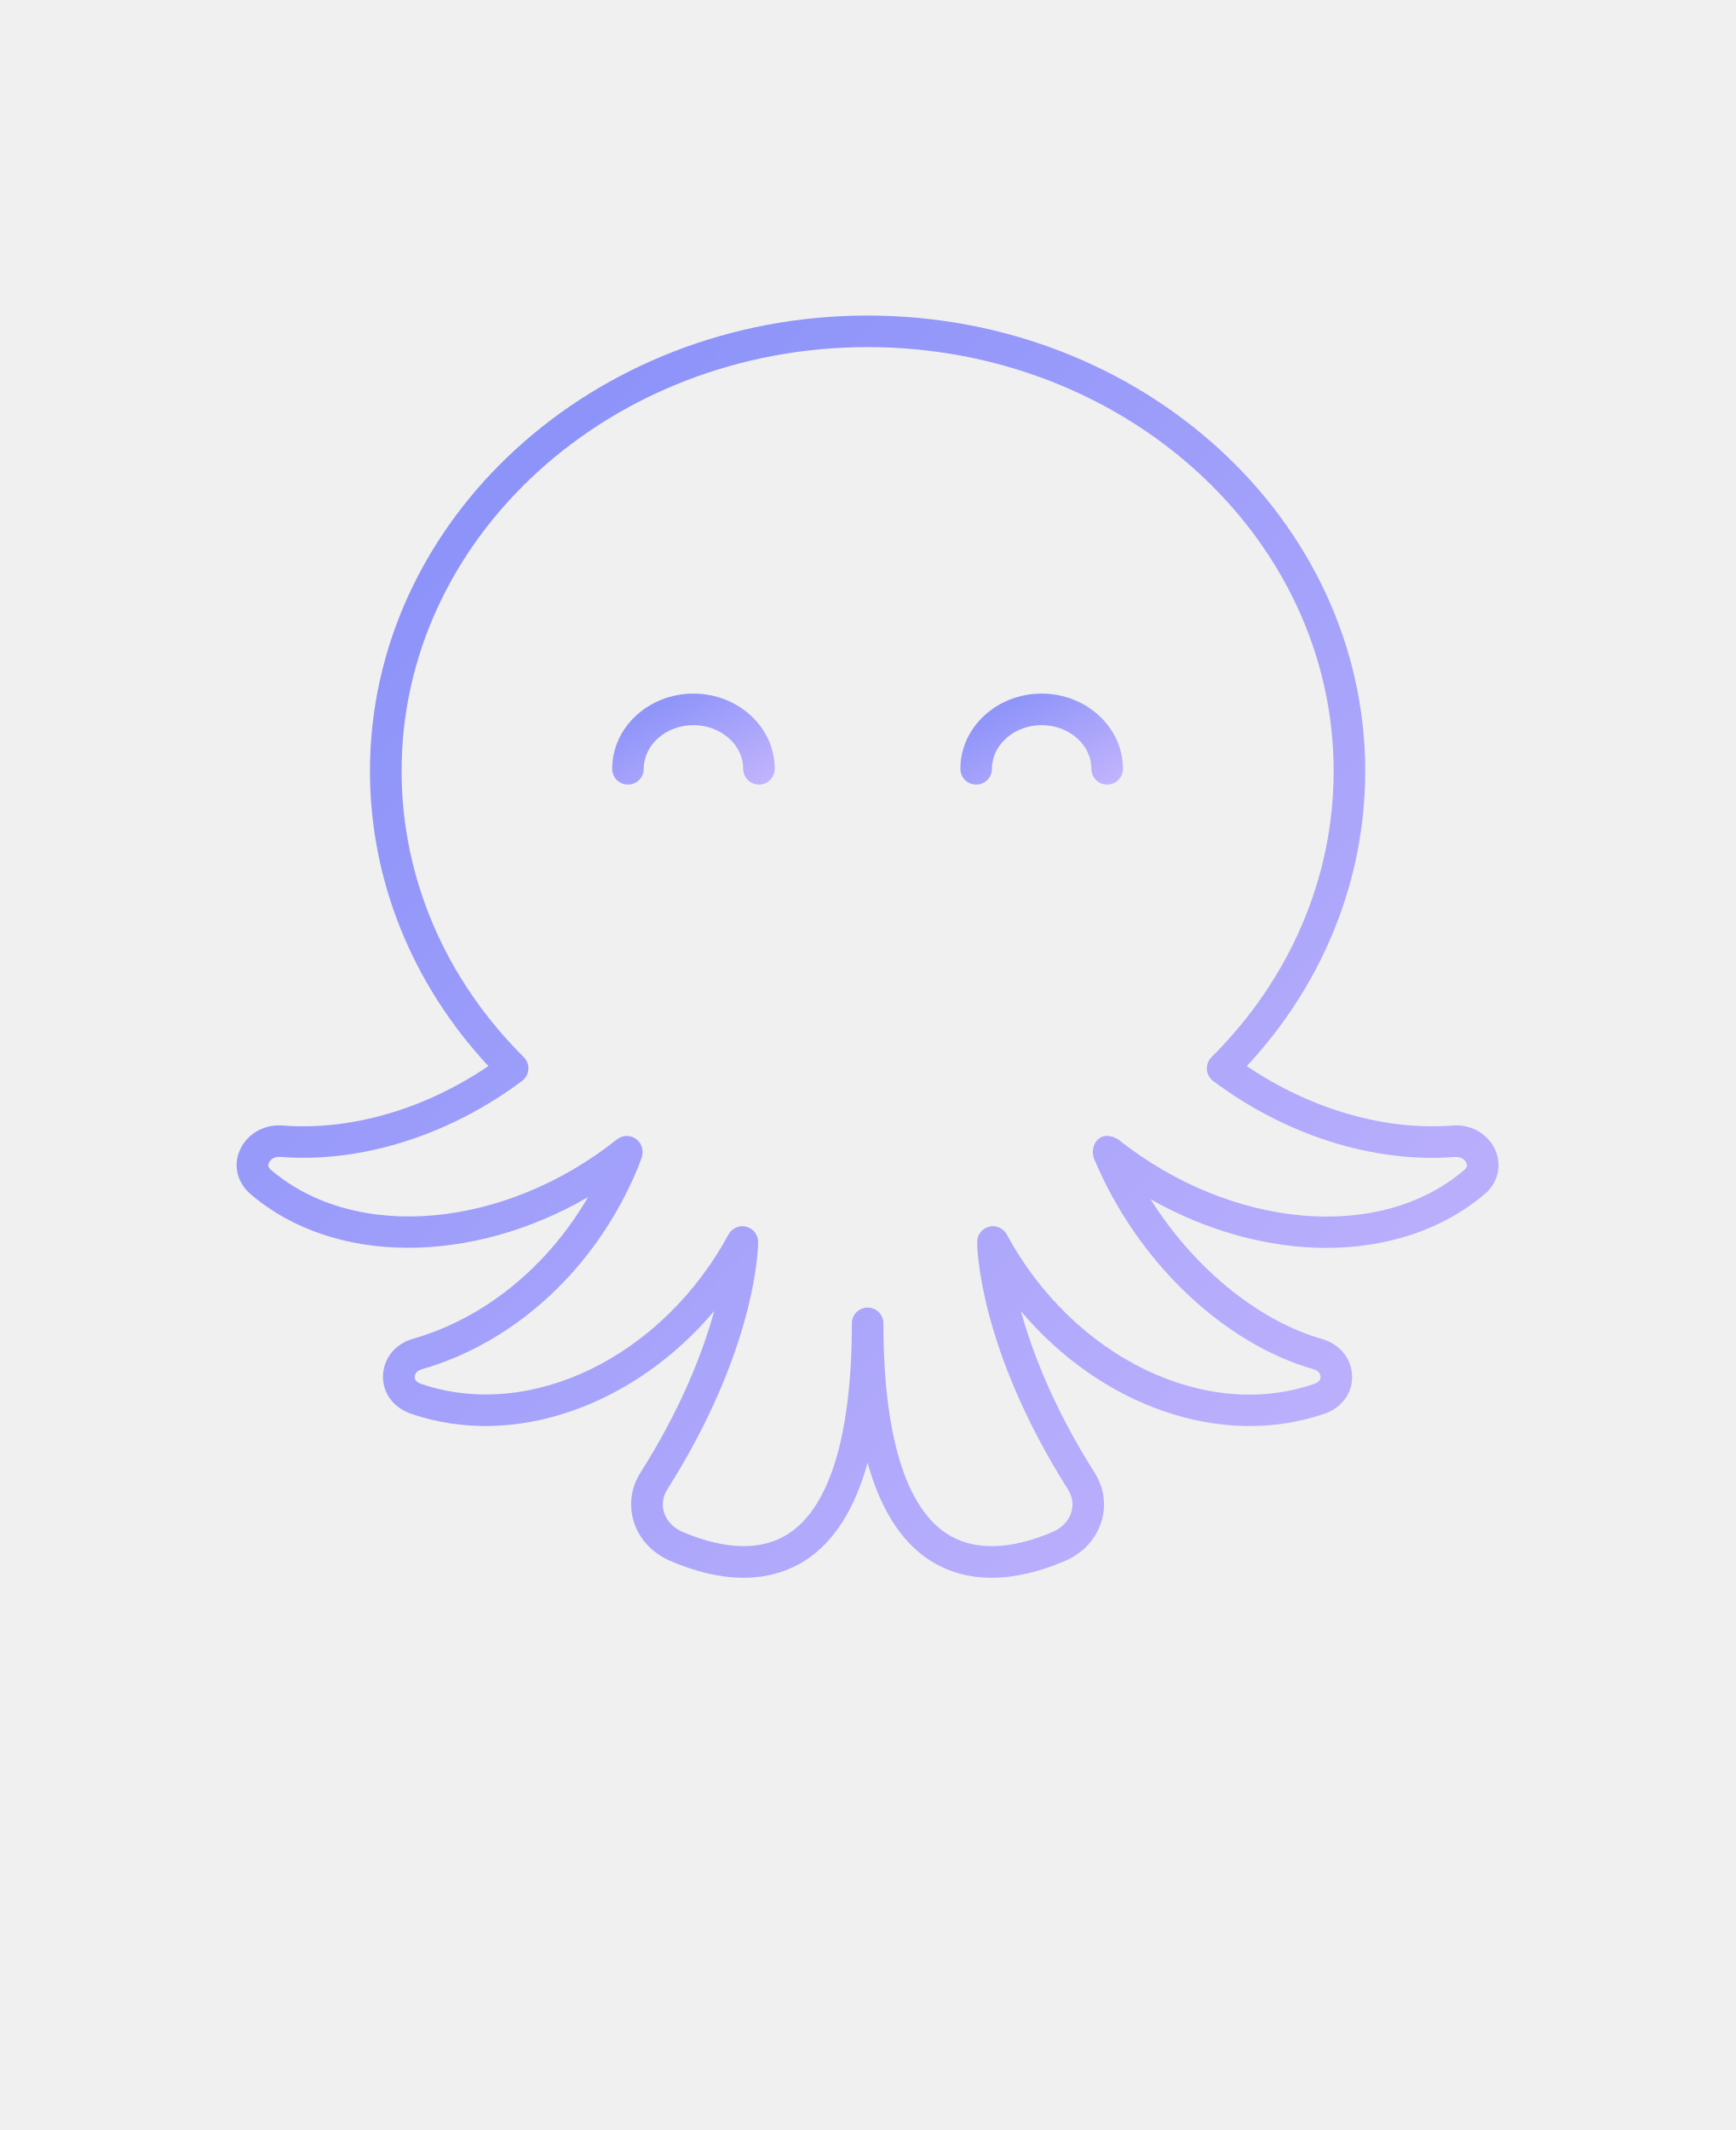
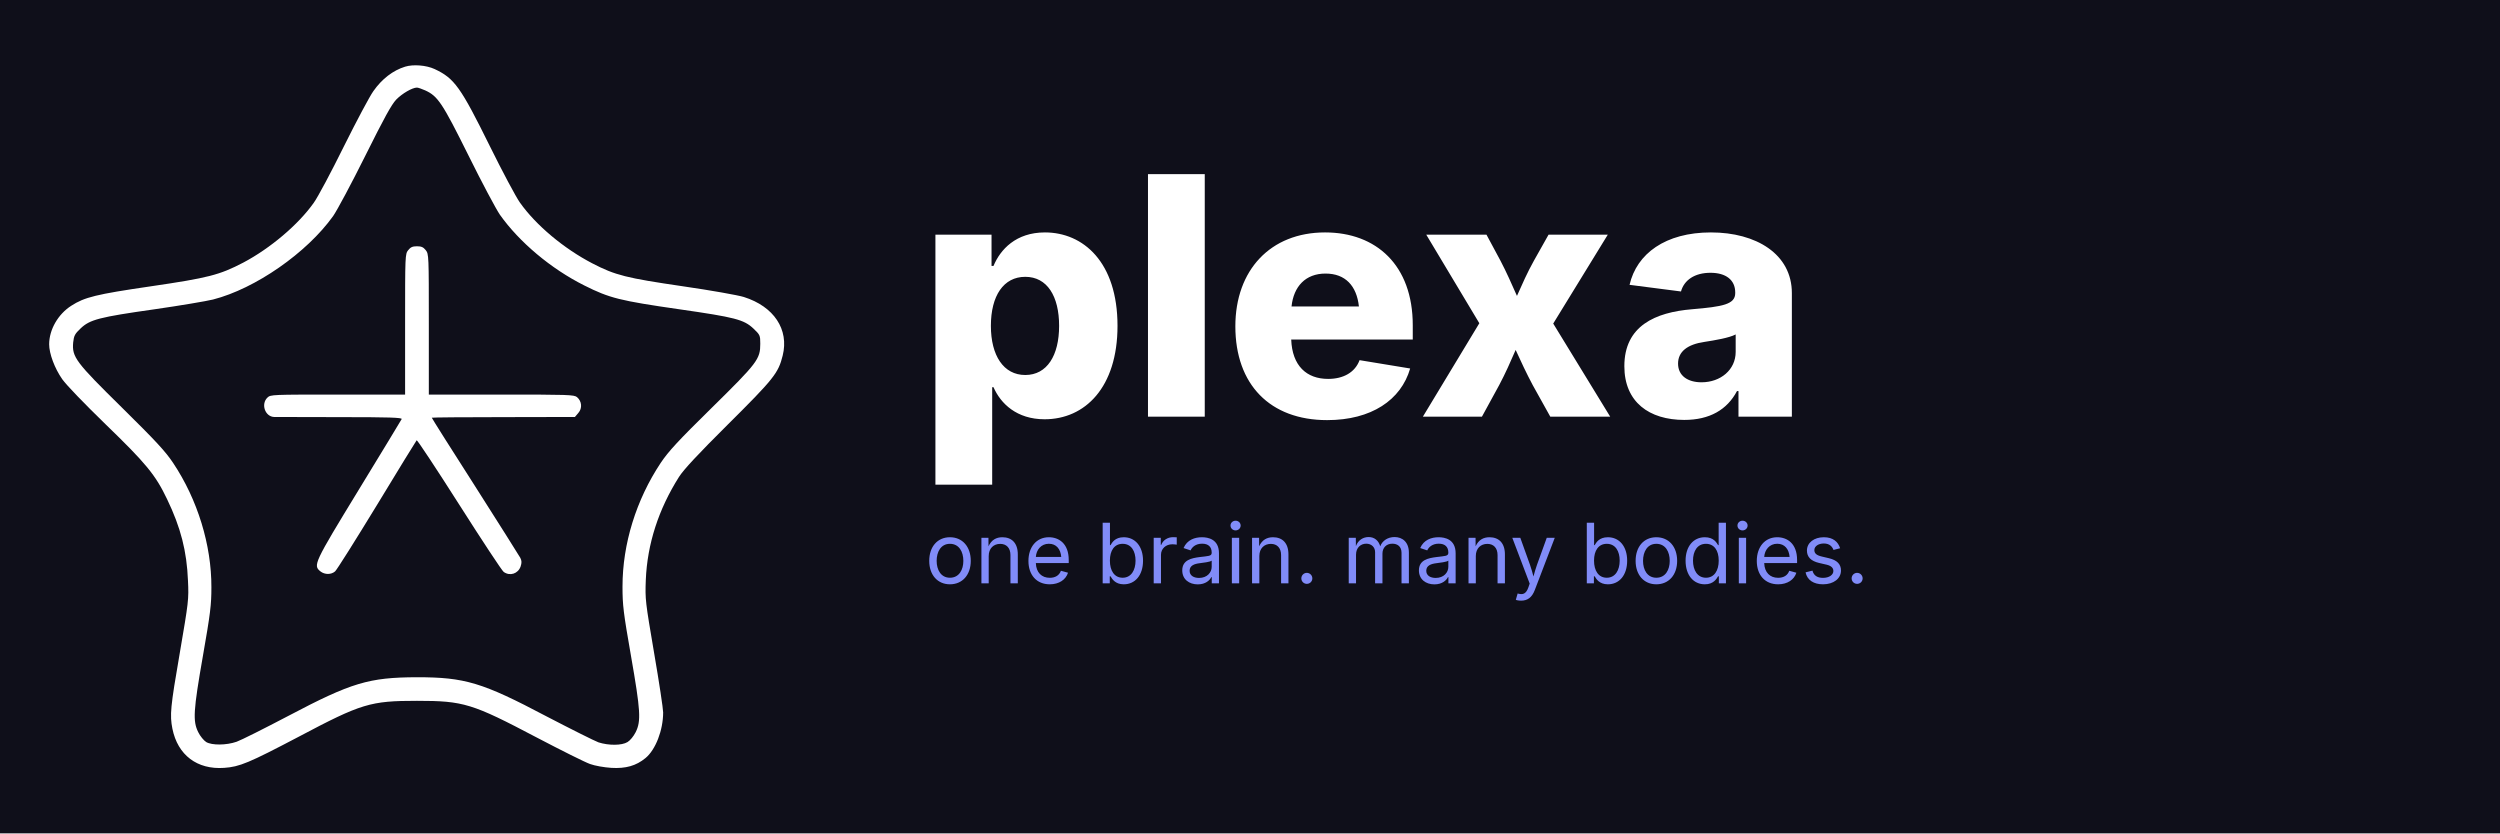
- <svg xmlns="http://www.w3.org/2000/svg" version="1.1" viewBox="-5.0 -10.0 110.0 135.0">
-   <defs>
-     <linearGradient id="grad-dark" x1="0%" y1="0%" x2="100%" y2="100%">
-       <stop offset="0%" style="stop-color:#818CF8" />
-       <stop offset="100%" style="stop-color:#C4B5FD" />
-     </linearGradient>
-   </defs>
-   <g fill="url(#grad-dark)">
-     <path d="m89.156 65.648c0.797-0.688 1.055-1.75 0.66-2.703-0.441-1.059-1.547-1.711-2.738-1.609-4.301 0.332-8.992-1.031-13.039-3.766 4.852-5.215 7.508-11.812 7.508-18.695 0-15.922-14.152-28.875-31.547-28.875s-31.547 12.953-31.547 28.875c0 6.883 2.656 13.48 7.508 18.695-4.039 2.734-8.723 4.102-13.039 3.766-1.203-0.098-2.297 0.555-2.738 1.609-0.398 0.953-0.141 2.016 0.695 2.734 5.297 4.539 14.016 4.481 21.398 0.195-2.562 4.406-6.559 7.68-11.09 8.977-1.129 0.32-1.875 1.242-1.906 2.348-0.031 1.074 0.645 2.012 1.766 2.402 6.523 2.25 14.164-0.504 19.23-6.508-0.711 2.574-2.07 6.133-4.672 10.238-0.602 0.953-0.754 2.055-0.43 3.109 0.34 1.094 1.176 2 2.293 2.481 1.664 0.719 3.234 1.078 4.668 1.078 1.48 0 2.82-0.383 3.977-1.141 1.781-1.176 3.078-3.234 3.887-6.141 0.809 2.906 2.106 4.965 3.891 6.141 1.156 0.758 2.492 1.141 3.973 1.141 1.434 0 3.004-0.359 4.664-1.07 1.117-0.48 1.953-1.387 2.293-2.481 0.328-1.055 0.172-2.16-0.43-3.109-2.602-4.109-3.961-7.664-4.672-10.238 5.066 6.008 12.715 8.758 19.277 6.492 1.074-0.375 1.75-1.309 1.719-2.383-0.031-1.102-0.781-2.023-1.906-2.344-4.106-1.176-8.172-4.559-10.871-8.859 3.598 2.039 7.496 3.086 11.16 3.086 3.809-0.008 7.367-1.137 10.059-3.445zm-23.262-3.426c-0.066-0.051-0.141-0.074-0.211-0.109-0.035-0.02-0.066-0.035-0.102-0.051-0.039-0.012-0.078-0.02-0.117-0.027-0.195-0.055-0.402-0.066-0.598 0.012-0.289 0.117-0.473 0.379-0.551 0.672-0.008 0.023-0.008 0.043-0.012 0.066-0.02 0.102-0.031 0.199-0.023 0.305 0.004 0.027 0.012 0.055 0.016 0.082 0.012 0.078 0.016 0.156 0.043 0.23 0.012 0.027 0.023 0.055 0.039 0.082 2.695 6.438 8.137 11.648 13.883 13.297 0.414 0.117 0.453 0.398 0.457 0.48 0.004 0.195-0.129 0.352-0.418 0.453-6.891 2.379-15.262-1.691-19.477-9.473-0.219-0.402-0.684-0.609-1.125-0.492-0.445 0.113-0.754 0.512-0.754 0.969 0 0.27 0.074 6.703 5.762 15.688 0.285 0.449 0.359 0.965 0.207 1.449-0.164 0.535-0.594 0.984-1.172 1.234-1.902 0.82-4.617 1.5-6.75 0.098-2.609-1.719-3.988-6.32-3.988-13.312 0-0.555-0.445-1-1-1-0.555 0-1 0.445-1 1 0 6.992-1.379 11.598-3.988 13.312-2.129 1.398-4.844 0.719-6.75-0.098-0.578-0.25-1.008-0.699-1.172-1.234-0.148-0.484-0.078-1 0.207-1.449 5.688-8.984 5.762-15.418 5.762-15.688 0-0.457-0.309-0.859-0.754-0.969-0.441-0.113-0.906 0.09-1.125 0.492-4.215 7.781-12.594 11.852-19.52 9.457-0.25-0.086-0.383-0.242-0.375-0.438 0.004-0.082 0.043-0.359 0.461-0.48 5.961-1.703 11.07-6.461 13.672-12.727 0.062-0.148 0.117-0.297 0.172-0.449l0.078-0.219c0.047-0.125 0.07-0.285 0.062-0.418-0.012-0.379-0.234-0.715-0.578-0.875s-0.746-0.109-1.043 0.125c-7.156 5.684-16.582 6.516-21.953 1.914-0.148-0.129-0.188-0.258-0.121-0.418 0.09-0.215 0.352-0.422 0.738-0.387 5.125 0.398 10.695-1.359 15.32-4.816 0.234-0.176 0.379-0.441 0.398-0.73 0.02-0.289-0.086-0.574-0.293-0.781-4.992-4.961-7.742-11.398-7.742-18.129-0.008-14.812 13.246-26.871 29.539-26.871s29.547 12.059 29.547 26.875c0 6.727-2.75 13.164-7.742 18.129-0.207 0.203-0.312 0.488-0.293 0.781 0.02 0.289 0.164 0.555 0.398 0.73 4.621 3.461 10.203 5.211 15.32 4.816 0.383-0.031 0.648 0.172 0.738 0.387 0.066 0.16 0.031 0.289-0.152 0.445-5.34 4.574-14.766 3.738-21.922-1.941z" />
-     <path d="m61.035 33.961c-2.844 0-5.152 2.141-5.152 4.766 0 0.555 0.445 1 1 1 0.555 0 1-0.445 1-1 0-1.523 1.414-2.766 3.152-2.766 1.738 0 3.152 1.242 3.152 2.766 0 0.555 0.445 1 1 1s1-0.445 1-1c0-2.625-2.312-4.766-5.152-4.766z" />
-     <path d="m38.961 33.961c-2.84 0-5.152 2.141-5.152 4.766 0 0.555 0.445 1 1 1 0.555 0 1-0.445 1-1 0-1.523 1.414-2.766 3.152-2.766 1.738 0 3.152 1.242 3.152 2.766 0 0.555 0.445 1 1 1 0.555 0 1-0.445 1-1 0.004-2.625-2.309-4.766-5.152-4.766z" />
+ <svg xmlns="http://www.w3.org/2000/svg" viewBox="0 0 600 200" width="600" height="200">
+   <rect width="600" height="200" fill="#0F0F1A" />
+   <g transform="translate(10,10)">
+     <svg width="180" height="180" viewBox="0 0 1000 1000">
+       <g fill="#FFFFFF" transform="translate(0,511) scale(0.1,-0.1)">
+         <path d="M4845.7,4776.5c-160.2-49.4-308.5-162.2-423.2-326.3c-47.5-65.3-225.4-399.4-393.5-737.6c-168.1-340.1-348-678.2-401.4-751.4c-203.7-288.7-579.4-607.1-939.3-796.9c-318.4-166.1-466.7-203.7-1233.9-316.4c-729.7-106.8-881.9-144.3-1059.9-259.1c-176-112.7-294.6-318.3-294.6-514.1c0-124.6,73.2-320.3,174-464.7C331.4,529.1,566.7,285.9,851.4,9c535.9-518.1,666.4-674.3,820.6-998.6c181.9-377.7,263-692.1,278.8-1087.6c11.9-249.2,7.9-278.8-108.8-961c-126.6-731.6-134.5-828.5-98.9-1012.4c71.2-352,330.2-547.7,690.1-522c205.6,13.8,328.2,65.3,994.6,415.3c836.4,442.9,955.1,478.5,1576,478.5c622.9,0,735.6-35.6,1595.8-488.4c328.2-172,648.6-332.2,711.9-353.9c63.3-23.7,189.8-45.5,282.8-51.4c193.8-11.9,332.2,27.7,456.8,130.5c134.5,110.7,235.3,371.7,235.3,609c0,47.4-53.4,403.4-120.6,792.9c-116.7,688.1-120.6,711.9-110.7,972.9c19.8,480.5,170.1,943.2,442.9,1374.3c63.3,98.9,249.2,298.6,654.5,702c609,605.1,670.3,682.2,727.7,915.5c87,348-116.7,654.5-518.1,781.1c-75.2,23.7-441,89-810.7,142.4c-755.4,110.7-901.7,146.3-1210.2,306.5c-379.7,197.7-751.4,508.2-965,810.7c-53.4,75.1-233.3,413.3-399.4,749.4c-391.5,792.9-472.6,905.7-737.6,1030.2C5128.5,4796.3,4954.5,4810.1,4845.7,4776.5z M5114.6,4460.1C5282.7,4383,5342,4294,5690.1,3594c178-359.9,367.8-715.8,419.2-790.9c259-365.8,682.2-721.7,1125.1-943.2c338.1-170,474.6-203.7,1269.5-318.3c741.5-106.8,858.2-136.4,986.7-257.1c87-83.1,90.9-91,90.9-201.7c0-205.7-35.6-253.1-648.6-856.2c-450.8-442.9-575.4-579.4-678.2-731.6c-328.3-494.3-510.2-1081.6-510.2-1651.1c0-249.2,11.9-344.1,112.7-921.5c128.5-735.6,136.4-870,63.3-1018.3c-27.7-55.4-75.1-112.7-108.8-132.5c-77.1-47.5-253.1-47.5-387.6-4c-53.4,19.8-365.8,176-696,348c-854.2,450.9-1085.6,520.1-1724.3,520.1c-640.7-2-872-71.2-1712.4-514.1c-324.3-170.1-634.7-326.3-692.1-346c-136.4-47.5-328.2-49.4-405.4-4c-31.6,19.8-81.1,79.1-106.8,132.5c-73.2,148.3-65.2,282.8,63.3,1018.3c98.9,563.5,112.7,678.2,112.7,911.6c2,563.6-183.9,1170.6-510.2,1659c-102.8,154.3-227.4,288.7-678.2,733.6c-622.9,613-672.3,678.2-654.5,874c9.9,89,21.7,112.7,98.9,185.9c124.6,118.6,247.2,150.3,984.7,255.1C1846,1590.9,2198,1650.3,2285,1672c563.6,144.3,1251.7,622.9,1601.7,1113.3c51.4,73.2,245.2,435,427.1,800.8c255.1,512.1,350,684.2,413.3,751.4c81.1,83,215.5,160.2,276.8,160.2C5019.7,4497.7,5069.2,4479.9,5114.6,4460.1z" />
+         <path d="M4887.3,2330.5c-41.5-51.4-41.5-71.2-41.5-988.7V404.5H3950c-874,0-897.7,0-939.3-39.6c-91-87-31.6-255.1,89-259.1c31.6,0,427.1,0,881.9-2c652.5,0,824.6-5.9,818.6-25.7c-5.9-11.9-263-437-571.5-941.3c-601.1-984.7-611-1008.5-512.1-1089.5c57.3-45.5,144.4-45.5,195.8,0c21.8,17.8,272.9,417.2,557.6,883.9C4754.8-600,4992-212.4,5000-204.5c7.9,5.9,263-379.7,567.5-858.2c304.5-478.5,571.5-883.9,593.2-897.7c83.1-59.3,191.8-23.7,225.4,73.2c15.8,49.4,15.8,75.1-4,114.7c-15.8,27.7-286.7,458.8-603.1,955.1C5460.7-321.2,5201.7,90.1,5201.7,96c0,4,429.1,7.9,953.1,7.9l955.1,2l45.5,53.4c55.4,63.3,47.5,156.2-17.8,211.6c-39.5,31.6-116.7,33.6-1008.5,33.6h-967v937.3c0,917.5,0,937.3-41.5,988.7c-31.7,39.6-57.4,51.4-116.7,51.4S4918.9,2370,4887.3,2330.5z" />
+       </g>
+     </svg>
  </g>
+   <text x="220" y="100" font-family="system-ui, -apple-system, sans-serif" font-size="80" font-weight="800" fill="#FFFFFF">plexa</text>
+   <text x="222" y="140" font-family="system-ui, -apple-system, sans-serif" font-size="20" font-weight="400" fill="#818CF8">one brain. many bodies.</text>
</svg>
